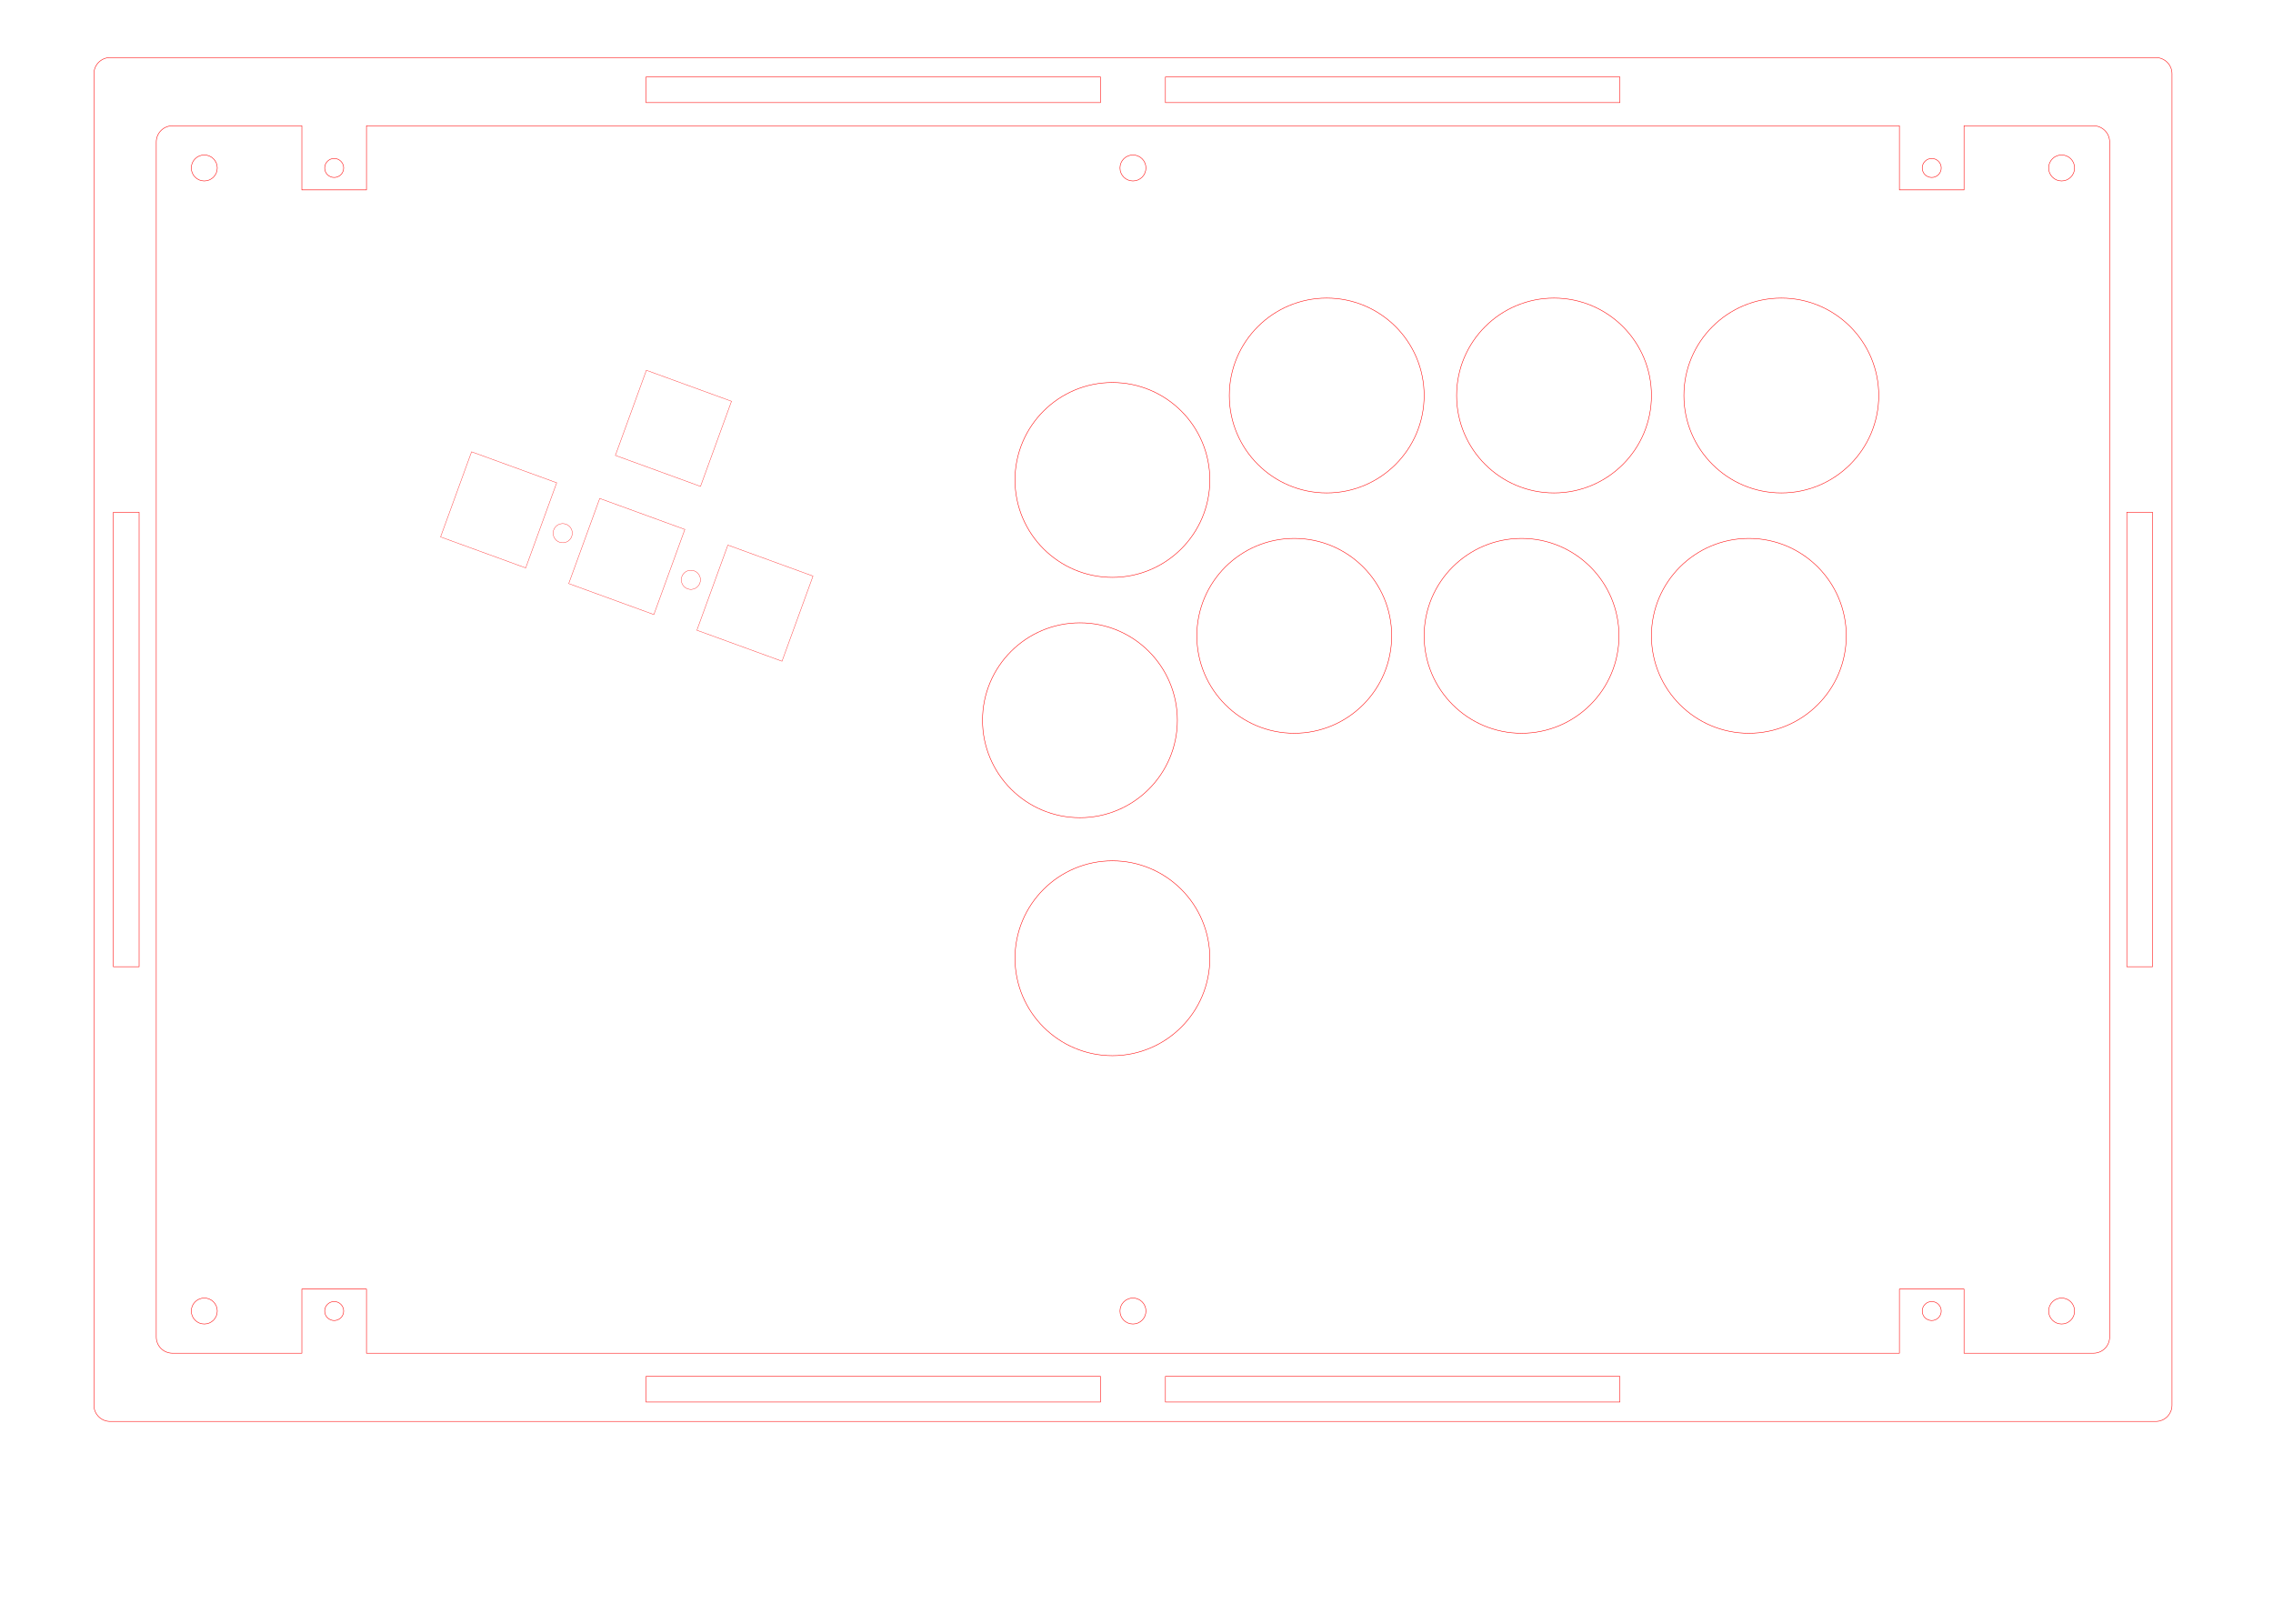
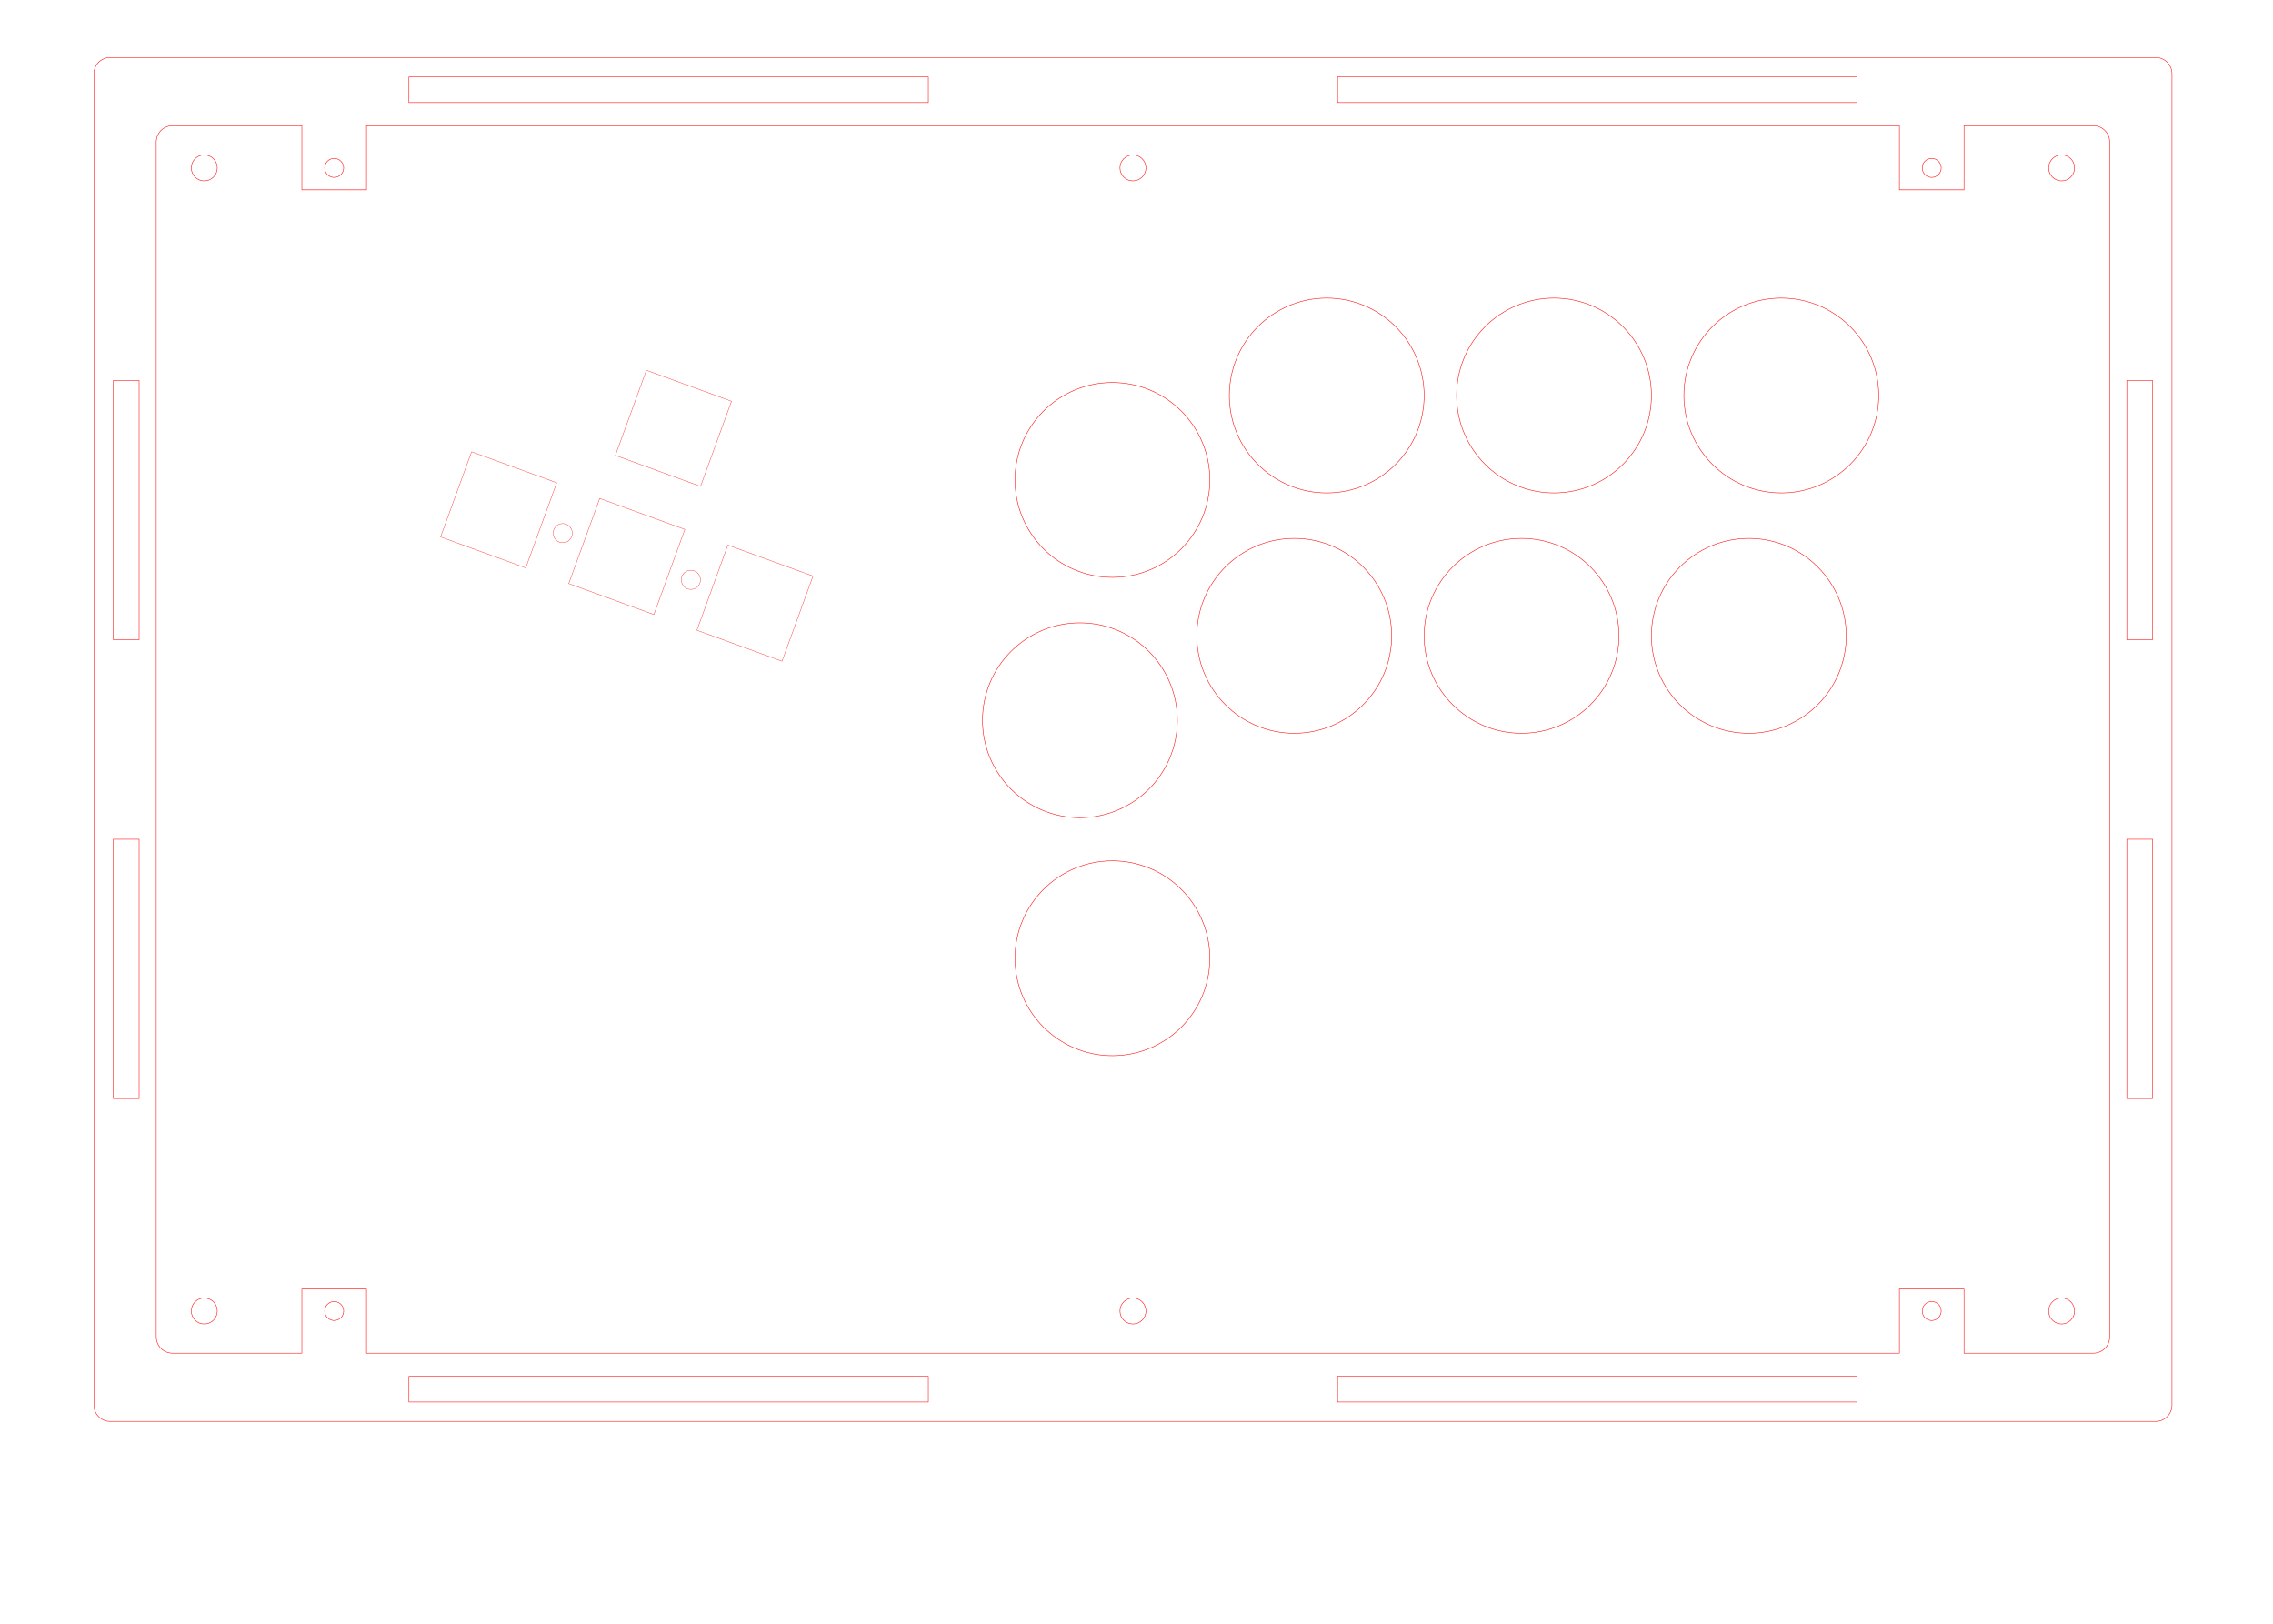
<svg xmlns="http://www.w3.org/2000/svg" xml:space="preserve" width="350mm" height="250mm" version="1.1" style="clip-rule:evenodd;fill-rule:evenodd;image-rendering:optimizeQuality;shape-rendering:geometricPrecision;text-rendering:geometricPrecision" viewBox="0 0 35000 25000" id="svg46">
  <defs id="defs4">
    <style type="text/css" id="style2">
   
    .str0 {stroke:red;stroke-width:7.62;stroke-miterlimit:22.926}
    .fil0 {fill:none}
   
  </style>
  </defs>
  <g id="Layer_x0020_1">
    <rect class="fil0 str0" x="1445.973" y="886.336" width="31998.754" height="20998.756" id="rect7" rx="250" ry="250" />
-     <path id="rect7-0" style="clip-rule:evenodd;fill:none;fill-rule:evenodd;stroke:#ff0000;stroke-width:7.6;stroke-miterlimit:22.926;stroke-dasharray:none;image-rendering:optimizeQuality;shape-rendering:geometricPrecision;text-rendering:geometricPrecision" class="fil0 str0" d="M 9947.765 21191.575 L 9947.765 21586.796 L 16945.374 21586.796 L 16945.374 21191.575 L 9947.765 21191.575 z M 17945.365 21191.575 L 17945.365 21586.796 L 24942.974 21586.796 L 24942.974 21191.575 L 17945.365 21191.575 z " />
-     <rect class="fil0 str0" x="1745.3" y="7887.352" width="396.732" height="6996.724" id="rect7-0-8" style="clip-rule:evenodd;fill:none;fill-rule:evenodd;stroke:#ff0000;stroke-width:7.6;stroke-miterlimit:22.926;stroke-dasharray:none;image-rendering:optimizeQuality;shape-rendering:geometricPrecision;text-rendering:geometricPrecision" />
-     <rect class="fil0 str0" x="32748.701" y="7887.352" width="396.732" height="6996.724" id="rect7-0-8-9" style="clip-rule:evenodd;fill:none;fill-rule:evenodd;stroke:#ff0000;stroke-width:7.6;stroke-miterlimit:22.926;stroke-dasharray:none;image-rendering:optimizeQuality;shape-rendering:geometricPrecision;text-rendering:geometricPrecision" />
-     <path id="rect7-0-0" style="clip-rule:evenodd;fill:none;fill-rule:evenodd;stroke:#ff0000;stroke-width:7.6;stroke-miterlimit:22.926;stroke-dasharray:none;image-rendering:optimizeQuality;shape-rendering:geometricPrecision;text-rendering:geometricPrecision" class="fil0 str0" d="M 9947.765 1184.682 L 9947.765 1579.904 L 16945.374 1579.904 L 16945.374 1184.682 L 9947.765 1184.682 z M 17945.365 1184.682 L 17945.365 1579.904 L 24942.974 1579.904 L 24942.974 1184.682 L 17945.365 1184.682 z " />
    <circle class="fil0 str0" cx="3145.71" cy="2586.11" r="200" id="circle9" />
    <circle class="fil0 str0" cx="31745.01" cy="2586.11" r="200" id="circle11" />
    <circle class="fil0 str0" cx="3145.71" cy="20185.311" r="200" id="circle13" />
    <circle class="fil0 str0" cx="31745.01" cy="20185.311" r="200" id="circle15" />
    <circle class="fil0 str0" cx="17129.104" cy="7389.505" r="1500" id="circle17" />
    <circle class="fil0 str0" cx="20429.104" cy="6089.505" r="1500" id="circle19" />
    <circle class="fil0 str0" cx="23929.104" cy="6089.505" r="1500" id="circle21" />
    <path id="circle35" class="fil0 str0" d="M 27429.096,4589.521 A 1500,1500 0 0 0 25929.085,6089.481 1500,1500 0 0 0 27429.096,7589.493 1500,1500 0 0 0 28929.108,6089.481 1500,1500 0 0 0 27429.096,4589.521 Z" />
    <circle class="fil0 str0" cx="16629.104" cy="11089.504" r="1500" id="circle37" />
    <circle class="fil0 str0" cx="17129.109" cy="14753.811" r="1500" id="circle37-5" style="clip-rule:evenodd;fill:none;fill-rule:evenodd;stroke:#ff0000;stroke-width:7.62;stroke-miterlimit:22.926;image-rendering:optimizeQuality;shape-rendering:geometricPrecision;text-rendering:geometricPrecision" />
    <circle class="fil0 str0" cx="19929.104" cy="9789.504" r="1500" id="circle39" />
    <circle class="fil0 str0" cx="23429.104" cy="9789.504" r="1500" id="circle41" />
    <circle class="fil0 str0" cx="26929.104" cy="9789.504" r="1500" id="circle43" />
    <circle class="fil0 str0" cx="17445.35" cy="2586.11" r="200" id="circle9-7" style="clip-rule:evenodd;fill:none;fill-rule:evenodd;stroke:#ff0000;stroke-width:7.62;stroke-miterlimit:22.926;image-rendering:optimizeQuality;shape-rendering:geometricPrecision;text-rendering:geometricPrecision" />
    <circle class="fil0 str0" cx="17445.35" cy="20185.311" r="200" id="circle9-7-9" style="clip-rule:evenodd;fill:none;fill-rule:evenodd;stroke:#ff0000;stroke-width:7.62;stroke-miterlimit:22.926;image-rendering:optimizeQuality;shape-rendering:geometricPrecision;text-rendering:geometricPrecision" />
    <rect style="fill:none;stroke:#ff0303;stroke-width:5;stroke-dasharray:none" id="rect111" width="1395" height="1395" x="9202.388" y="4053.059" transform="rotate(20)" />
    <rect style="fill:none;stroke:#ff0303;stroke-width:5;stroke-dasharray:none" id="rect111-1" width="1395" height="1395" x="11302.388" y="4053.059" transform="rotate(20)" />
    <rect style="fill:none;stroke:#ff0303;stroke-width:5;stroke-dasharray:none" id="rect111-1-7" width="1395" height="1395" x="11302.388" y="1953.058" transform="rotate(20)" />
    <rect style="fill:none;stroke:#ff0303;stroke-width:5;stroke-dasharray:none" id="rect111-1-4" width="1395" height="1395" x="13402.388" y="4053.059" transform="rotate(20)" />
    <ellipse style="fill:none;stroke:#ff0303;stroke-width:5;stroke-dasharray:none" id="path1085" cx="10949.888" cy="4750.559" rx="147.5" ry="147.5" transform="rotate(20)" />
    <ellipse style="fill:none;stroke:#ff0303;stroke-width:5;stroke-dasharray:none" id="path1085-4" cx="13049.888" cy="4750.559" rx="147.5" ry="147.5" transform="rotate(20)" />
    <path id="rect7-04" style="clip-rule:evenodd;fill:none;fill-rule:evenodd;stroke:#ff0000;stroke-width:7.62;stroke-miterlimit:22.926;image-rendering:optimizeQuality;shape-rendering:geometricPrecision;text-rendering:geometricPrecision" class="fil0 str0" d="m 2656.175,1936.678 c -138.5,0 -250.011,111.459 -250.011,249.959 V 20584.79 c 0,138.5 111.511,249.959 250.011,249.959 h 1992.023 v -986.968 h 995.03 v 986.968 H 29247.524 v -986.968 h 994.978 v 986.968 h 1992.023 c 138.5,0 250.01,-111.459 250.01,-249.959 V 2186.637 c 0,-138.5 -111.51,-249.959 -250.01,-249.959 h -1992.023 v 986.917 h -994.978 V 1936.678 H 5643.228 v 986.917 h -995.03 v -986.917 z" />
    <circle class="fil0 str0" cx="5145.746" cy="2586.142" id="circle9-9" style="clip-rule:evenodd;fill:none;fill-rule:evenodd;stroke:#ff0000;stroke-width:7.62;stroke-miterlimit:22.926;image-rendering:optimizeQuality;shape-rendering:geometricPrecision;text-rendering:geometricPrecision" r="146.19" />
    <circle class="fil0 str0" cx="5145.746" cy="20185.342" id="circle9-9-2" style="clip-rule:evenodd;fill:none;fill-rule:evenodd;stroke:#ff0000;stroke-width:7.62;stroke-miterlimit:22.926;image-rendering:optimizeQuality;shape-rendering:geometricPrecision;text-rendering:geometricPrecision" r="146.19" />
    <circle class="fil0 str0" cx="29745.047" cy="20185.342" id="circle9-9-5" style="clip-rule:evenodd;fill:none;fill-rule:evenodd;stroke:#ff0000;stroke-width:7.62;stroke-miterlimit:22.926;image-rendering:optimizeQuality;shape-rendering:geometricPrecision;text-rendering:geometricPrecision" r="146.19" />
    <circle class="fil0 str0" cx="29745.047" cy="2586.142" id="circle9-9-7" style="clip-rule:evenodd;fill:none;fill-rule:evenodd;stroke:#ff0000;stroke-width:7.62;stroke-miterlimit:22.926;image-rendering:optimizeQuality;shape-rendering:geometricPrecision;text-rendering:geometricPrecision" r="146.19" />
+     <path id="rect7-0-0-8" style="clip-rule:evenodd;fill:none;fill-rule:evenodd;stroke:#ff0000;stroke-width:7.6;stroke-miterlimit:22.926;stroke-dasharray:none;image-rendering:optimizeQuality;shape-rendering:geometricPrecision;text-rendering:geometricPrecision" d="m 6296.709,21191.55 v 395.221 h 7997.599 v -395.221 z m 14299.649,0 v 395.221 h 7997.6 V 21191.55 Z M 6296.709,1184.657 v 395.221 h 7997.599 v -395.221 z m 14299.649,0 v 395.221 h 7997.6 V 1184.657 Z M 1745.284,5857.555 h 396.732 v 3992.4 h -396.732 z m 0,7063.86 h 396.732 v 3992.401 h -396.732 z M 32748.684,5857.555 h 396.732 v 3992.4 h -396.732 z m 0,7063.86 h 396.732 v 3992.401 h -396.732 z" />
  </g>
</svg>
